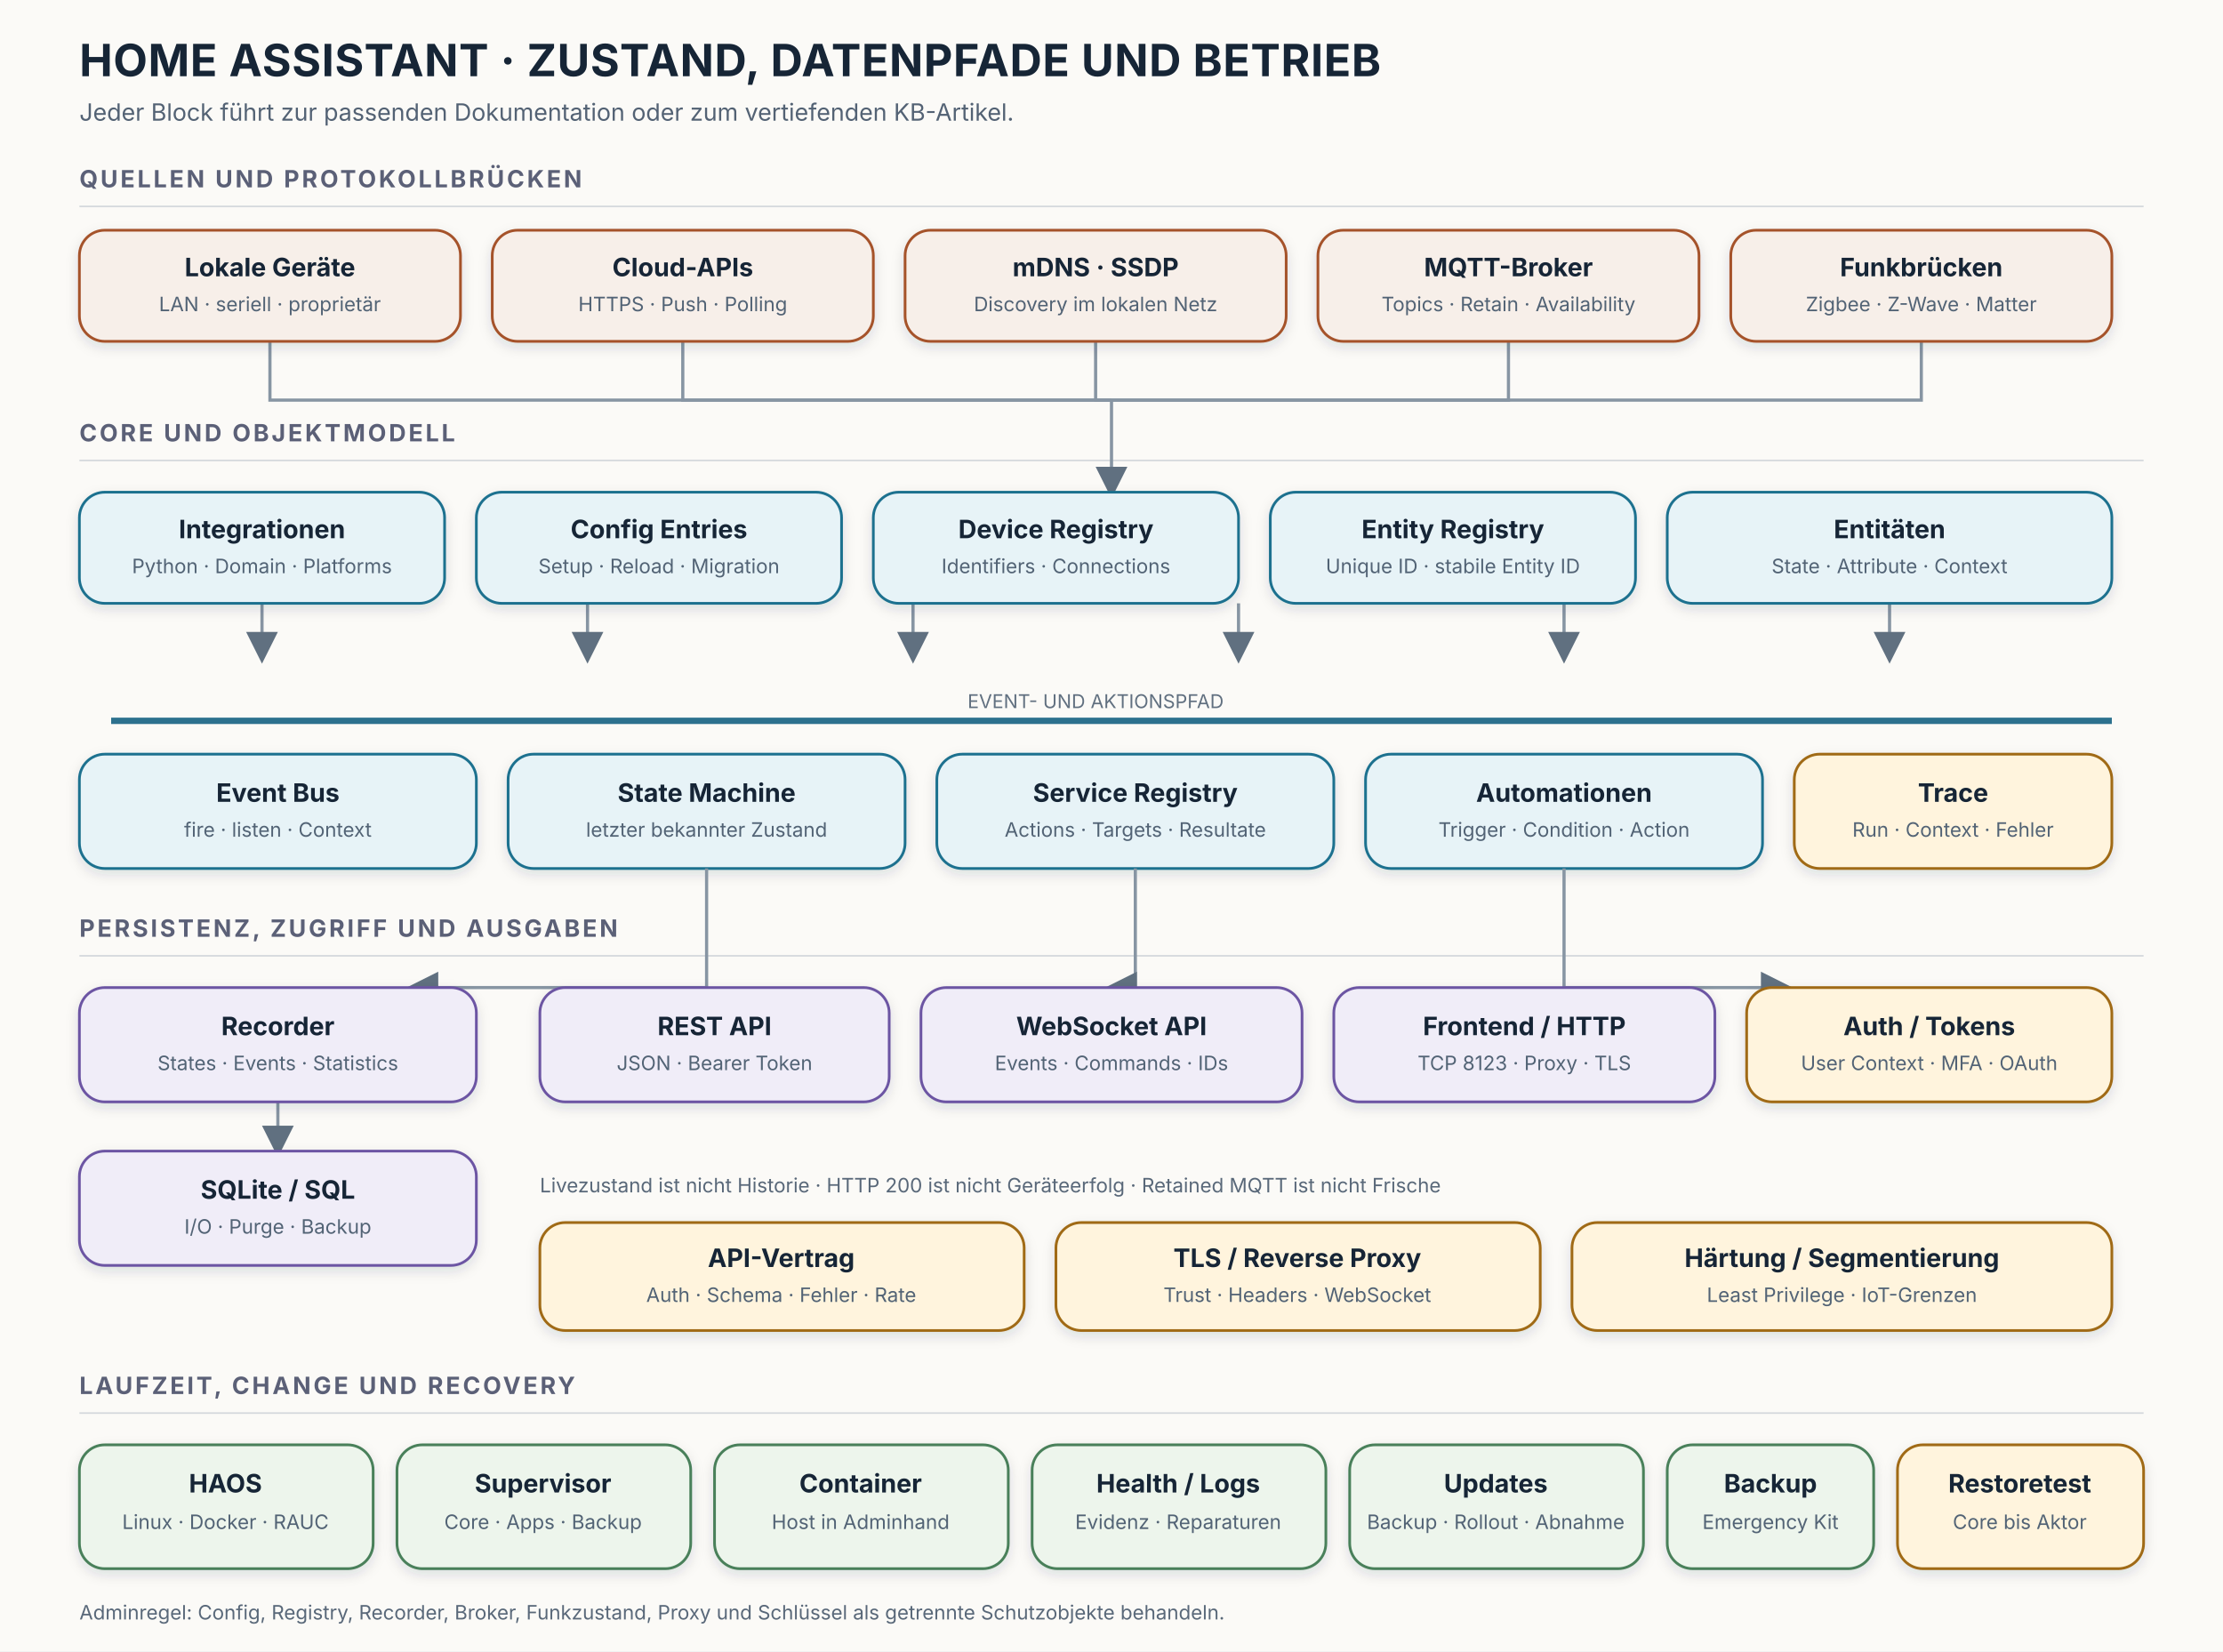
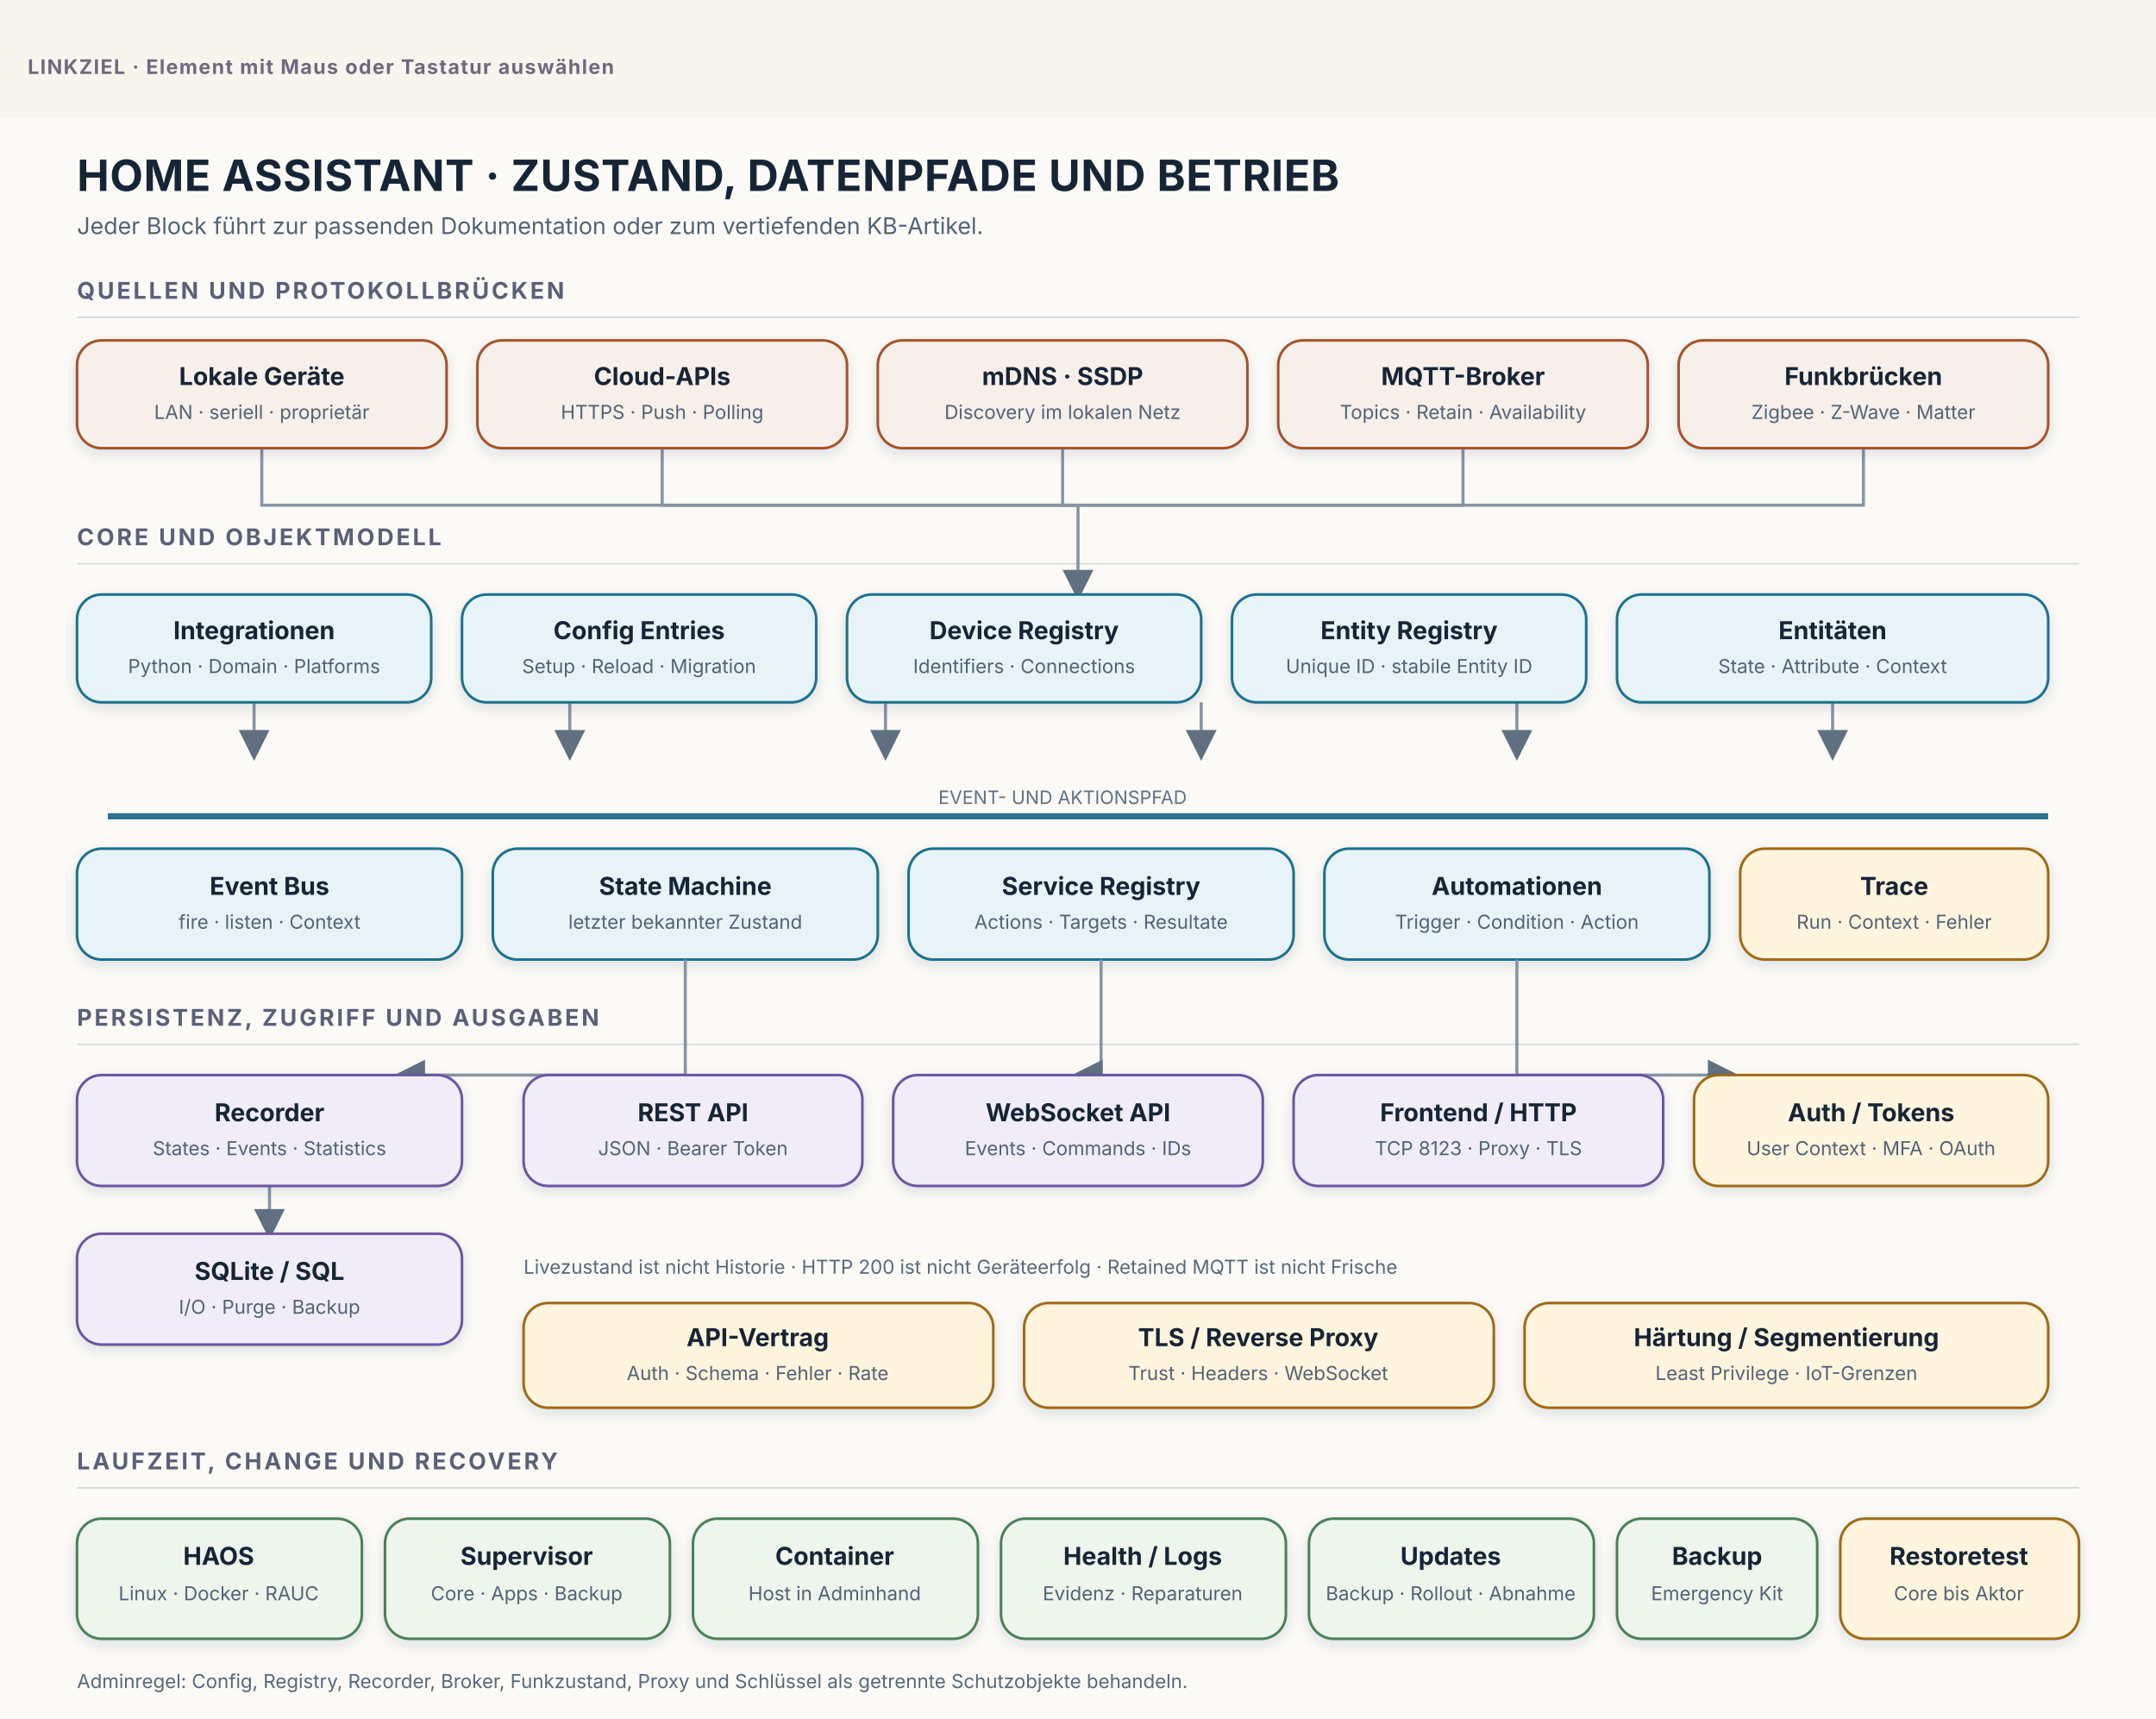
- <svg xmlns="http://www.w3.org/2000/svg" viewBox="0 0 1400 1040" role="img" aria-labelledby="title desc">
+ <svg xmlns="http://www.w3.org/2000/svg" viewBox="0 -76 1400 1116" role="img" aria-labelledby="title desc">
  <defs>
    <marker id="arrow" markerWidth="10" markerHeight="10" refX="8" refY="5" orient="auto">
      <path d="M0 0L10 5L0 10Z" fill="#607080" />
    </marker>
    <filter id="shadow" x="-10%" y="-15%" width="120%" height="140%">
      <feDropShadow dx="0" dy="3" stdDeviation="4" flood-color="#203040" flood-opacity=".13" />
    </filter>
    <style>
      :root{color-scheme:light} text{font-family:Inter,Segoe UI,Arial,sans-serif;fill:#162536}.title{font-size:28px;font-weight:750;letter-spacing:.4px}.subtitle{font-size:15px;fill:#536274}.band-title{font-size:15px;font-weight:750;letter-spacing:1.6px;fill:#5b6077}.box rect{stroke-width:1.7;rx:16;filter:url(#shadow);transition:fill .16s ease,stroke .16s ease,transform .16s ease}.box text{pointer-events:none;text-anchor:middle}.box .name{font-size:16px;font-weight:750}.box .small{font-size:12.5px;fill:#526375}.edge{fill:none;stroke:#8795a3;stroke-width:2;marker-end:url(#arrow)}.join{fill:none;stroke:#8795a3;stroke-width:2}.bus{fill:none;stroke:#2c718e;stroke-width:4}.source rect{fill:#f7efe9;stroke:#a5522b}.core rect{fill:#e7f3f7;stroke:#1f718f}.data rect{fill:#f0edf8;stroke:#6c55a3}.runtime rect{fill:#edf5ec;stroke:#49805a}.security rect{fill:#fff4dd;stroke:#a06b14}.box:hover rect,.box:focus rect{fill:#fff0b8;stroke:#9a5b00;transform:translateY(-3px)}.box:focus{outline:none}.box:focus rect{stroke-width:3}.label{font-size:12px;fill:#617080}.note{font-size:12.5px;fill:#596879}.rule{stroke:#d4d8dc;stroke-width:1}
    </style>
  </defs>
  <rect width="1400" height="1040" fill="#fbfaf7" />
  <text x="50" y="48" class="title">HOME ASSISTANT · ZUSTAND, DATENPFADE UND BETRIEB</text>
  <text x="50" y="76" class="subtitle">Jeder Block führt zur passenden Dokumentation oder zum vertiefenden KB-Artikel.</text>
  <text x="50" y="118" class="band-title">QUELLEN UND PROTOKOLLBRÜCKEN</text>
  <line x1="50" y1="130" x2="1350" y2="130" class="rule" />
  <path d="M170 215V252H700" class="join" />
  <path d="M430 215V252H700" class="join" />
  <path d="M690 215V252H700" class="join" />
  <path d="M950 215V252H700" class="join" />
  <path d="M1210 215V252H700" class="join" />
  <a data-link-hint="1" class="box source" href="https://www.home-assistant.io/integrations/" target="_top" tabindex="0" aria-label="Lokale Geräte und Dienste">
    <rect x="50" y="145" width="240" height="70" />
    <text x="170" y="174" class="name">Lokale Geräte</text>
    <text x="170" y="196" class="small">LAN · seriell · proprietär</text>
  </a>
  <a data-link-hint="2" class="box source" href="https://www.home-assistant.io/integrations/" target="_top" tabindex="0" aria-label="Hersteller-Cloud-APIs">
    <rect x="310" y="145" width="240" height="70" />
    <text x="430" y="174" class="name">Cloud-APIs</text>
    <text x="430" y="196" class="small">HTTPS · Push · Polling</text>
  </a>
  <a data-link-hint="3" class="box source" href="/kb/dns" target="_top" tabindex="0" aria-label="mDNS und SSDP Discovery">
    <rect x="570" y="145" width="240" height="70" />
    <text x="690" y="174" class="name">mDNS · SSDP</text>
    <text x="690" y="196" class="small">Discovery im lokalen Netz</text>
  </a>
  <a data-link-hint="4" class="box source" href="https://www.home-assistant.io/integrations/mqtt/" target="_top" tabindex="0" aria-label="MQTT Broker">
    <rect x="830" y="145" width="240" height="70" />
    <text x="950" y="174" class="name">MQTT-Broker</text>
    <text x="950" y="196" class="small">Topics · Retain · Availability</text>
  </a>
  <a data-link-hint="5" class="box source" href="https://www.home-assistant.io/integrations/matter/" target="_top" tabindex="0" aria-label="Funk- und Protokollbrücken">
    <rect x="1090" y="145" width="240" height="70" />
    <text x="1210" y="174" class="name">Funkbrücken</text>
    <text x="1210" y="196" class="small">Zigbee · Z-Wave · Matter</text>
  </a>
  <text x="50" y="278" class="band-title">CORE UND OBJEKTMODELL</text>
  <line x1="50" y1="290" x2="1350" y2="290" class="rule" />
  <path d="M700 252V310" class="edge" />
  <path d="M165 380V414" class="edge" />
  <path d="M370 380V414" class="edge" />
  <path d="M575 380V414" class="edge" />
  <path d="M780 380V414" class="edge" />
  <path d="M985 380V414" class="edge" />
  <path d="M1190 380V414" class="edge" />
  <a data-link-hint="6" class="box core" href="https://developers.home-assistant.io/docs/architecture_components/" target="_top" tabindex="0" aria-label="Python-Integrationen">
    <rect x="50" y="310" width="230" height="70" />
    <text x="165" y="339" class="name">Integrationen</text>
    <text x="165" y="361" class="small">Python · Domain · Platforms</text>
  </a>
  <a data-link-hint="7" class="box core" href="https://developers.home-assistant.io/docs/config_entries_index/" target="_top" tabindex="0" aria-label="Config Entries">
    <rect x="300" y="310" width="230" height="70" />
    <text x="415" y="339" class="name">Config Entries</text>
    <text x="415" y="361" class="small">Setup · Reload · Migration</text>
  </a>
  <a data-link-hint="8" class="box core" href="https://developers.home-assistant.io/docs/device_registry_index/" target="_top" tabindex="0" aria-label="Device Registry">
    <rect x="550" y="310" width="230" height="70" />
    <text x="665" y="339" class="name">Device Registry</text>
    <text x="665" y="361" class="small">Identifiers · Connections</text>
  </a>
  <a data-link-hint="9" class="box core" href="https://developers.home-assistant.io/docs/entity_registry_index/" target="_top" tabindex="0" aria-label="Entity Registry">
    <rect x="800" y="310" width="230" height="70" />
    <text x="915" y="339" class="name">Entity Registry</text>
    <text x="915" y="361" class="small">Unique ID · stabile Entity ID</text>
  </a>
  <a data-link-hint="10" class="box core" href="https://developers.home-assistant.io/docs/architecture/devices-and-services/" target="_top" tabindex="0" aria-label="Entitäten">
    <rect x="1050" y="310" width="280" height="70" />
    <text x="1190" y="339" class="name">Entitäten</text>
    <text x="1190" y="361" class="small">State · Attribute · Context</text>
  </a>
  <path d="M70 454H1330" class="bus" />
  <text x="690" y="446" class="label" text-anchor="middle">EVENT- UND AKTIONSPFAD</text>
  <a data-link-hint="11" class="box core" href="https://developers.home-assistant.io/docs/architecture/core/" target="_top" tabindex="0" aria-label="Event Bus">
    <rect x="50" y="475" width="250" height="72" />
    <text x="175" y="505" class="name">Event Bus</text>
    <text x="175" y="527" class="small">fire · listen · Context</text>
  </a>
  <a data-link-hint="12" class="box core" href="https://developers.home-assistant.io/docs/architecture/core/" target="_top" tabindex="0" aria-label="State Machine">
    <rect x="320" y="475" width="250" height="72" />
    <text x="445" y="505" class="name">State Machine</text>
    <text x="445" y="527" class="small">letzter bekannter Zustand</text>
  </a>
  <a data-link-hint="13" class="box core" href="https://developers.home-assistant.io/docs/architecture/core/" target="_top" tabindex="0" aria-label="Service Registry">
    <rect x="590" y="475" width="250" height="72" />
    <text x="715" y="505" class="name">Service Registry</text>
    <text x="715" y="527" class="small">Actions · Targets · Resultate</text>
  </a>
  <a data-link-hint="14" class="box core" href="https://www.home-assistant.io/docs/automation/basics/" target="_top" tabindex="0" aria-label="Automationen und Scripts">
    <rect x="860" y="475" width="250" height="72" />
    <text x="985" y="505" class="name">Automationen</text>
    <text x="985" y="527" class="small">Trigger · Condition · Action</text>
  </a>
  <a data-link-hint="15" class="box security" href="/kb/troubleshooting" target="_top" tabindex="0" aria-label="Automation Traces und Kontext">
    <rect x="1130" y="475" width="200" height="72" />
    <text x="1230" y="505" class="name">Trace</text>
    <text x="1230" y="527" class="small">Run · Context · Fehler</text>
  </a>
  <text x="50" y="590" class="band-title">PERSISTENZ, ZUGRIFF UND AUSGABEN</text>
  <line x1="50" y1="602" x2="1350" y2="602" class="rule" />
  <path d="M445 547V622H260" class="edge" />
  <path d="M175 694V725" class="edge" />
  <path d="M985 547V622H1125" class="edge" />
  <path d="M715 547V622H700" class="edge" />
  <a data-link-hint="16" class="box data" href="https://www.home-assistant.io/integrations/recorder/" target="_top" tabindex="0" aria-label="Recorder">
    <rect x="50" y="622" width="250" height="72" />
    <text x="175" y="652" class="name">Recorder</text>
    <text x="175" y="674" class="small">States · Events · Statistics</text>
  </a>
  <a data-link-hint="17" class="box data" href="/kb/storage" target="_top" tabindex="0" aria-label="SQLite oder externe SQL-Datenbank">
    <rect x="50" y="725" width="250" height="72" />
    <text x="175" y="755" class="name">SQLite / SQL</text>
    <text x="175" y="777" class="small">I/O · Purge · Backup</text>
  </a>
  <a data-link-hint="18" class="box data" href="https://developers.home-assistant.io/docs/api/rest/" target="_top" tabindex="0" aria-label="REST API">
    <rect x="340" y="622" width="220" height="72" />
    <text x="450" y="652" class="name">REST API</text>
    <text x="450" y="674" class="small">JSON · Bearer Token</text>
  </a>
  <a data-link-hint="19" class="box data" href="https://developers.home-assistant.io/docs/api/websocket/" target="_top" tabindex="0" aria-label="WebSocket API">
    <rect x="580" y="622" width="240" height="72" />
    <text x="700" y="652" class="name">WebSocket API</text>
    <text x="700" y="674" class="small">Events · Commands · IDs</text>
  </a>
  <a data-link-hint="20" class="box data" href="https://www.home-assistant.io/integrations/http/" target="_top" tabindex="0" aria-label="Frontend und HTTP">
    <rect x="840" y="622" width="240" height="72" />
    <text x="960" y="652" class="name">Frontend / HTTP</text>
    <text x="960" y="674" class="small">TCP 8123 · Proxy · TLS</text>
  </a>
  <a data-link-hint="21" class="box security" href="https://developers.home-assistant.io/docs/auth_api/" target="_top" tabindex="0" aria-label="Benutzer, Tokens und MFA">
    <rect x="1100" y="622" width="230" height="72" />
    <text x="1215" y="652" class="name">Auth / Tokens</text>
    <text x="1215" y="674" class="small">User Context · MFA · OAuth</text>
  </a>
  <text x="340" y="751" class="note">Livezustand ist nicht Historie · HTTP 200 ist nicht Geräteerfolg · Retained MQTT ist nicht Frische</text>
  <a data-link-hint="22" class="box security" href="/kb/apis" target="_top" tabindex="0" aria-label="API-Verträge und Monitoring">
    <rect x="340" y="770" width="305" height="68" />
    <text x="492" y="798" class="name">API-Vertrag</text>
    <text x="492" y="820" class="small">Auth · Schema · Fehler · Rate</text>
  </a>
  <a data-link-hint="23" class="box security" href="/kb/tls" target="_top" tabindex="0" aria-label="TLS und Reverse Proxy">
    <rect x="665" y="770" width="305" height="68" />
    <text x="817" y="798" class="name">TLS / Reverse Proxy</text>
    <text x="817" y="820" class="small">Trust · Headers · WebSocket</text>
  </a>
  <a data-link-hint="24" class="box security" href="/kb/haertung" target="_top" tabindex="0" aria-label="Härtung und Netzwerksegmentierung">
    <rect x="990" y="770" width="340" height="68" />
    <text x="1160" y="798" class="name">Härtung / Segmentierung</text>
    <text x="1160" y="820" class="small">Least Privilege · IoT-Grenzen</text>
  </a>
  <text x="50" y="878" class="band-title">LAUFZEIT, CHANGE UND RECOVERY</text>
  <line x1="50" y1="890" x2="1350" y2="890" class="rule" />
  <a data-link-hint="25" class="box runtime" href="https://developers.home-assistant.io/docs/operating-system/" target="_top" tabindex="0" aria-label="Home Assistant OS">
    <rect x="50" y="910" width="185" height="78" />
    <text x="142" y="940" class="name">HAOS</text>
    <text x="142" y="963" class="small">Linux · Docker · RAUC</text>
  </a>
  <a data-link-hint="26" class="box runtime" href="https://developers.home-assistant.io/docs/supervisor/" target="_top" tabindex="0" aria-label="Supervisor">
    <rect x="250" y="910" width="185" height="78" />
    <text x="342" y="940" class="name">Supervisor</text>
    <text x="342" y="963" class="small">Core · Apps · Backup</text>
  </a>
  <a data-link-hint="27" class="box runtime" href="/kb/container" target="_top" tabindex="0" aria-label="Home Assistant Container">
    <rect x="450" y="910" width="185" height="78" />
    <text x="542" y="940" class="name">Container</text>
    <text x="542" y="963" class="small">Host in Adminhand</text>
  </a>
  <a data-link-hint="28" class="box runtime" href="https://www.home-assistant.io/integrations/system_health/" target="_top" tabindex="0" aria-label="System Health und Logs">
    <rect x="650" y="910" width="185" height="78" />
    <text x="742" y="940" class="name">Health / Logs</text>
    <text x="742" y="963" class="small">Evidenz · Reparaturen</text>
  </a>
  <a data-link-hint="29" class="box runtime" href="/kb/releases" target="_top" tabindex="0" aria-label="Updates und kontrollierter Rollout">
    <rect x="850" y="910" width="185" height="78" />
    <text x="942" y="940" class="name">Updates</text>
    <text x="942" y="963" class="small">Backup · Rollout · Abnahme</text>
  </a>
  <a data-link-hint="30" class="box runtime" href="https://www.home-assistant.io/common-tasks/general/" target="_top" tabindex="0" aria-label="Verschlüsselte Home Assistant Backups">
    <rect x="1050" y="910" width="130" height="78" />
    <text x="1115" y="940" class="name">Backup</text>
    <text x="1115" y="963" class="small">Emergency Kit</text>
  </a>
  <a data-link-hint="31" class="box security" href="/kb/backup-dr" target="_top" tabindex="0" aria-label="Restoretest und Disaster Recovery">
    <rect x="1195" y="910" width="155" height="78" />
    <text x="1272" y="940" class="name">Restoretest</text>
    <text x="1272" y="963" class="small">Core bis Aktor</text>
  </a>
  <text x="50" y="1020" class="note">Adminregel: Config, Registry, Recorder, Broker, Funkzustand, Proxy und Schlüssel als getrennte Schutzobjekte behandeln.</text>
  <style>
+     .link-target-gutter{fill:#f8f5ef}
+     .link-target-placeholder{font:650 13px system-ui,-apple-system,"Segoe UI",sans-serif;letter-spacing:.06em;fill:#6f697e}
    .link-target-ui{opacity:0;transition:opacity .12s ease;pointer-events:none}
    svg:has(a[href]:hover) .link-target-ui,svg:has(a[href]:focus) .link-target-ui{opacity:1}
    .link-target-backdrop{fill:#13263a;stroke:#ffffff;stroke-width:2}
    .link-target-copy{opacity:0}
    .link-target-label{font:700 16px system-ui,-apple-system,"Segoe UI",sans-serif;fill:#ffffff}
    .link-target-address{font:500 12px ui-monospace,"SFMono-Regular",Consolas,monospace;fill:#bfe7ff}
svg:has(a[data-link-hint="1"]:hover) .link-target-copy-1,svg:has(a[data-link-hint="1"]:focus) .link-target-copy-1{opacity:1}
svg:has(a[data-link-hint="2"]:hover) .link-target-copy-2,svg:has(a[data-link-hint="2"]:focus) .link-target-copy-2{opacity:1}
svg:has(a[data-link-hint="3"]:hover) .link-target-copy-3,svg:has(a[data-link-hint="3"]:focus) .link-target-copy-3{opacity:1}
svg:has(a[data-link-hint="4"]:hover) .link-target-copy-4,svg:has(a[data-link-hint="4"]:focus) .link-target-copy-4{opacity:1}
svg:has(a[data-link-hint="5"]:hover) .link-target-copy-5,svg:has(a[data-link-hint="5"]:focus) .link-target-copy-5{opacity:1}
svg:has(a[data-link-hint="6"]:hover) .link-target-copy-6,svg:has(a[data-link-hint="6"]:focus) .link-target-copy-6{opacity:1}
svg:has(a[data-link-hint="7"]:hover) .link-target-copy-7,svg:has(a[data-link-hint="7"]:focus) .link-target-copy-7{opacity:1}
svg:has(a[data-link-hint="8"]:hover) .link-target-copy-8,svg:has(a[data-link-hint="8"]:focus) .link-target-copy-8{opacity:1}
svg:has(a[data-link-hint="9"]:hover) .link-target-copy-9,svg:has(a[data-link-hint="9"]:focus) .link-target-copy-9{opacity:1}
svg:has(a[data-link-hint="10"]:hover) .link-target-copy-10,svg:has(a[data-link-hint="10"]:focus) .link-target-copy-10{opacity:1}
svg:has(a[data-link-hint="11"]:hover) .link-target-copy-11,svg:has(a[data-link-hint="11"]:focus) .link-target-copy-11{opacity:1}
svg:has(a[data-link-hint="12"]:hover) .link-target-copy-12,svg:has(a[data-link-hint="12"]:focus) .link-target-copy-12{opacity:1}
svg:has(a[data-link-hint="13"]:hover) .link-target-copy-13,svg:has(a[data-link-hint="13"]:focus) .link-target-copy-13{opacity:1}
svg:has(a[data-link-hint="14"]:hover) .link-target-copy-14,svg:has(a[data-link-hint="14"]:focus) .link-target-copy-14{opacity:1}
svg:has(a[data-link-hint="15"]:hover) .link-target-copy-15,svg:has(a[data-link-hint="15"]:focus) .link-target-copy-15{opacity:1}
svg:has(a[data-link-hint="16"]:hover) .link-target-copy-16,svg:has(a[data-link-hint="16"]:focus) .link-target-copy-16{opacity:1}
svg:has(a[data-link-hint="17"]:hover) .link-target-copy-17,svg:has(a[data-link-hint="17"]:focus) .link-target-copy-17{opacity:1}
svg:has(a[data-link-hint="18"]:hover) .link-target-copy-18,svg:has(a[data-link-hint="18"]:focus) .link-target-copy-18{opacity:1}
svg:has(a[data-link-hint="19"]:hover) .link-target-copy-19,svg:has(a[data-link-hint="19"]:focus) .link-target-copy-19{opacity:1}
svg:has(a[data-link-hint="20"]:hover) .link-target-copy-20,svg:has(a[data-link-hint="20"]:focus) .link-target-copy-20{opacity:1}
svg:has(a[data-link-hint="21"]:hover) .link-target-copy-21,svg:has(a[data-link-hint="21"]:focus) .link-target-copy-21{opacity:1}
svg:has(a[data-link-hint="22"]:hover) .link-target-copy-22,svg:has(a[data-link-hint="22"]:focus) .link-target-copy-22{opacity:1}
svg:has(a[data-link-hint="23"]:hover) .link-target-copy-23,svg:has(a[data-link-hint="23"]:focus) .link-target-copy-23{opacity:1}
svg:has(a[data-link-hint="24"]:hover) .link-target-copy-24,svg:has(a[data-link-hint="24"]:focus) .link-target-copy-24{opacity:1}
svg:has(a[data-link-hint="25"]:hover) .link-target-copy-25,svg:has(a[data-link-hint="25"]:focus) .link-target-copy-25{opacity:1}
svg:has(a[data-link-hint="26"]:hover) .link-target-copy-26,svg:has(a[data-link-hint="26"]:focus) .link-target-copy-26{opacity:1}
svg:has(a[data-link-hint="27"]:hover) .link-target-copy-27,svg:has(a[data-link-hint="27"]:focus) .link-target-copy-27{opacity:1}
svg:has(a[data-link-hint="28"]:hover) .link-target-copy-28,svg:has(a[data-link-hint="28"]:focus) .link-target-copy-28{opacity:1}
svg:has(a[data-link-hint="29"]:hover) .link-target-copy-29,svg:has(a[data-link-hint="29"]:focus) .link-target-copy-29{opacity:1}
svg:has(a[data-link-hint="30"]:hover) .link-target-copy-30,svg:has(a[data-link-hint="30"]:focus) .link-target-copy-30{opacity:1}
svg:has(a[data-link-hint="31"]:hover) .link-target-copy-31,svg:has(a[data-link-hint="31"]:focus) .link-target-copy-31{opacity:1}
  </style>
+   <rect class="link-target-gutter" x="0" y="-76" width="1400" height="76" />
+   <text class="link-target-placeholder" x="18" y="-28">LINKZIEL · Element mit Maus oder Tastatur auswählen</text>
  <g class="link-target-ui" aria-hidden="true" pointer-events="none">
-     <rect class="link-target-backdrop" x="12" y="10" width="1376" height="62" rx="12" />
+     <rect class="link-target-backdrop" x="12" y="-70" width="1376" height="62" rx="12" />
    <g class="link-target-copy link-target-copy-1">
-       <text class="link-target-label" x="26" y="38">Öffnet: Lokale Geräte und Dienste</text>
-       <text class="link-target-address" x="26" y="60">Ziel: https://www.home-assistant.io/integrations/</text>
+       <text class="link-target-label" x="26" y="-42">Öffnet: Lokale Geräte und Dienste</text>
+       <text class="link-target-address" x="26" y="-20">Ziel: https://www.home-assistant.io/integrations/</text>
    </g>
    <g class="link-target-copy link-target-copy-2">
-       <text class="link-target-label" x="26" y="38">Öffnet: Hersteller-Cloud-APIs</text>
-       <text class="link-target-address" x="26" y="60">Ziel: https://www.home-assistant.io/integrations/</text>
+       <text class="link-target-label" x="26" y="-42">Öffnet: Hersteller-Cloud-APIs</text>
+       <text class="link-target-address" x="26" y="-20">Ziel: https://www.home-assistant.io/integrations/</text>
    </g>
    <g class="link-target-copy link-target-copy-3">
-       <text class="link-target-label" x="26" y="38">Öffnet: mDNS und SSDP Discovery</text>
-       <text class="link-target-address" x="26" y="60">Ziel: /kb/dns</text>
+       <text class="link-target-label" x="26" y="-42">Öffnet: mDNS und SSDP Discovery</text>
+       <text class="link-target-address" x="26" y="-20">Ziel: /kb/dns</text>
    </g>
    <g class="link-target-copy link-target-copy-4">
-       <text class="link-target-label" x="26" y="38">Öffnet: MQTT Broker</text>
-       <text class="link-target-address" x="26" y="60">Ziel: https://www.home-assistant.io/integrations/mqtt/</text>
+       <text class="link-target-label" x="26" y="-42">Öffnet: MQTT Broker</text>
+       <text class="link-target-address" x="26" y="-20">Ziel: https://www.home-assistant.io/integrations/mqtt/</text>
    </g>
    <g class="link-target-copy link-target-copy-5">
-       <text class="link-target-label" x="26" y="38">Öffnet: Funk- und Protokollbrücken</text>
-       <text class="link-target-address" x="26" y="60">Ziel: https://www.home-assistant.io/integrations/matter/</text>
+       <text class="link-target-label" x="26" y="-42">Öffnet: Funk- und Protokollbrücken</text>
+       <text class="link-target-address" x="26" y="-20">Ziel: https://www.home-assistant.io/integrations/matter/</text>
    </g>
    <g class="link-target-copy link-target-copy-6">
-       <text class="link-target-label" x="26" y="38">Öffnet: Python-Integrationen</text>
-       <text class="link-target-address" x="26" y="60">Ziel: https://developers.home-assistant.io/docs/architecture_components/</text>
+       <text class="link-target-label" x="26" y="-42">Öffnet: Python-Integrationen</text>
+       <text class="link-target-address" x="26" y="-20">Ziel: https://developers.home-assistant.io/docs/architecture_components/</text>
    </g>
    <g class="link-target-copy link-target-copy-7">
-       <text class="link-target-label" x="26" y="38">Öffnet: Config Entries</text>
-       <text class="link-target-address" x="26" y="60">Ziel: https://developers.home-assistant.io/docs/config_entries_index/</text>
+       <text class="link-target-label" x="26" y="-42">Öffnet: Config Entries</text>
+       <text class="link-target-address" x="26" y="-20">Ziel: https://developers.home-assistant.io/docs/config_entries_index/</text>
    </g>
    <g class="link-target-copy link-target-copy-8">
-       <text class="link-target-label" x="26" y="38">Öffnet: Device Registry</text>
-       <text class="link-target-address" x="26" y="60">Ziel: https://developers.home-assistant.io/docs/device_registry_index/</text>
+       <text class="link-target-label" x="26" y="-42">Öffnet: Device Registry</text>
+       <text class="link-target-address" x="26" y="-20">Ziel: https://developers.home-assistant.io/docs/device_registry_index/</text>
    </g>
    <g class="link-target-copy link-target-copy-9">
-       <text class="link-target-label" x="26" y="38">Öffnet: Entity Registry</text>
-       <text class="link-target-address" x="26" y="60">Ziel: https://developers.home-assistant.io/docs/entity_registry_index/</text>
+       <text class="link-target-label" x="26" y="-42">Öffnet: Entity Registry</text>
+       <text class="link-target-address" x="26" y="-20">Ziel: https://developers.home-assistant.io/docs/entity_registry_index/</text>
    </g>
    <g class="link-target-copy link-target-copy-10">
-       <text class="link-target-label" x="26" y="38">Öffnet: Entitäten</text>
-       <text class="link-target-address" x="26" y="60">Ziel: https://developers.home-assistant.io/docs/architecture/devices-and-services/</text>
+       <text class="link-target-label" x="26" y="-42">Öffnet: Entitäten</text>
+       <text class="link-target-address" x="26" y="-20">Ziel: https://developers.home-assistant.io/docs/architecture/devices-and-services/</text>
    </g>
    <g class="link-target-copy link-target-copy-11">
-       <text class="link-target-label" x="26" y="38">Öffnet: Event Bus</text>
-       <text class="link-target-address" x="26" y="60">Ziel: https://developers.home-assistant.io/docs/architecture/core/</text>
+       <text class="link-target-label" x="26" y="-42">Öffnet: Event Bus</text>
+       <text class="link-target-address" x="26" y="-20">Ziel: https://developers.home-assistant.io/docs/architecture/core/</text>
    </g>
    <g class="link-target-copy link-target-copy-12">
-       <text class="link-target-label" x="26" y="38">Öffnet: State Machine</text>
-       <text class="link-target-address" x="26" y="60">Ziel: https://developers.home-assistant.io/docs/architecture/core/</text>
+       <text class="link-target-label" x="26" y="-42">Öffnet: State Machine</text>
+       <text class="link-target-address" x="26" y="-20">Ziel: https://developers.home-assistant.io/docs/architecture/core/</text>
    </g>
    <g class="link-target-copy link-target-copy-13">
-       <text class="link-target-label" x="26" y="38">Öffnet: Service Registry</text>
-       <text class="link-target-address" x="26" y="60">Ziel: https://developers.home-assistant.io/docs/architecture/core/</text>
+       <text class="link-target-label" x="26" y="-42">Öffnet: Service Registry</text>
+       <text class="link-target-address" x="26" y="-20">Ziel: https://developers.home-assistant.io/docs/architecture/core/</text>
    </g>
    <g class="link-target-copy link-target-copy-14">
-       <text class="link-target-label" x="26" y="38">Öffnet: Automationen und Scripts</text>
-       <text class="link-target-address" x="26" y="60">Ziel: https://www.home-assistant.io/docs/automation/basics/</text>
+       <text class="link-target-label" x="26" y="-42">Öffnet: Automationen und Scripts</text>
+       <text class="link-target-address" x="26" y="-20">Ziel: https://www.home-assistant.io/docs/automation/basics/</text>
    </g>
    <g class="link-target-copy link-target-copy-15">
-       <text class="link-target-label" x="26" y="38">Öffnet: Automation Traces und Kontext</text>
-       <text class="link-target-address" x="26" y="60">Ziel: /kb/troubleshooting</text>
+       <text class="link-target-label" x="26" y="-42">Öffnet: Automation Traces und Kontext</text>
+       <text class="link-target-address" x="26" y="-20">Ziel: /kb/troubleshooting</text>
    </g>
    <g class="link-target-copy link-target-copy-16">
-       <text class="link-target-label" x="26" y="38">Öffnet: Recorder</text>
-       <text class="link-target-address" x="26" y="60">Ziel: https://www.home-assistant.io/integrations/recorder/</text>
+       <text class="link-target-label" x="26" y="-42">Öffnet: Recorder</text>
+       <text class="link-target-address" x="26" y="-20">Ziel: https://www.home-assistant.io/integrations/recorder/</text>
    </g>
    <g class="link-target-copy link-target-copy-17">
-       <text class="link-target-label" x="26" y="38">Öffnet: SQLite oder externe SQL-Datenbank</text>
-       <text class="link-target-address" x="26" y="60">Ziel: /kb/storage</text>
+       <text class="link-target-label" x="26" y="-42">Öffnet: SQLite oder externe SQL-Datenbank</text>
+       <text class="link-target-address" x="26" y="-20">Ziel: /kb/storage</text>
    </g>
    <g class="link-target-copy link-target-copy-18">
-       <text class="link-target-label" x="26" y="38">Öffnet: REST API</text>
-       <text class="link-target-address" x="26" y="60">Ziel: https://developers.home-assistant.io/docs/api/rest/</text>
+       <text class="link-target-label" x="26" y="-42">Öffnet: REST API</text>
+       <text class="link-target-address" x="26" y="-20">Ziel: https://developers.home-assistant.io/docs/api/rest/</text>
    </g>
    <g class="link-target-copy link-target-copy-19">
-       <text class="link-target-label" x="26" y="38">Öffnet: WebSocket API</text>
-       <text class="link-target-address" x="26" y="60">Ziel: https://developers.home-assistant.io/docs/api/websocket/</text>
+       <text class="link-target-label" x="26" y="-42">Öffnet: WebSocket API</text>
+       <text class="link-target-address" x="26" y="-20">Ziel: https://developers.home-assistant.io/docs/api/websocket/</text>
    </g>
    <g class="link-target-copy link-target-copy-20">
-       <text class="link-target-label" x="26" y="38">Öffnet: Frontend und HTTP</text>
-       <text class="link-target-address" x="26" y="60">Ziel: https://www.home-assistant.io/integrations/http/</text>
+       <text class="link-target-label" x="26" y="-42">Öffnet: Frontend und HTTP</text>
+       <text class="link-target-address" x="26" y="-20">Ziel: https://www.home-assistant.io/integrations/http/</text>
    </g>
    <g class="link-target-copy link-target-copy-21">
-       <text class="link-target-label" x="26" y="38">Öffnet: Benutzer, Tokens und MFA</text>
-       <text class="link-target-address" x="26" y="60">Ziel: https://developers.home-assistant.io/docs/auth_api/</text>
+       <text class="link-target-label" x="26" y="-42">Öffnet: Benutzer, Tokens und MFA</text>
+       <text class="link-target-address" x="26" y="-20">Ziel: https://developers.home-assistant.io/docs/auth_api/</text>
    </g>
    <g class="link-target-copy link-target-copy-22">
-       <text class="link-target-label" x="26" y="38">Öffnet: API-Verträge und Monitoring</text>
-       <text class="link-target-address" x="26" y="60">Ziel: /kb/apis</text>
+       <text class="link-target-label" x="26" y="-42">Öffnet: API-Verträge und Monitoring</text>
+       <text class="link-target-address" x="26" y="-20">Ziel: /kb/apis</text>
    </g>
    <g class="link-target-copy link-target-copy-23">
-       <text class="link-target-label" x="26" y="38">Öffnet: TLS und Reverse Proxy</text>
-       <text class="link-target-address" x="26" y="60">Ziel: /kb/tls</text>
+       <text class="link-target-label" x="26" y="-42">Öffnet: TLS und Reverse Proxy</text>
+       <text class="link-target-address" x="26" y="-20">Ziel: /kb/tls</text>
    </g>
    <g class="link-target-copy link-target-copy-24">
-       <text class="link-target-label" x="26" y="38">Öffnet: Härtung und Netzwerksegmentierung</text>
-       <text class="link-target-address" x="26" y="60">Ziel: /kb/haertung</text>
+       <text class="link-target-label" x="26" y="-42">Öffnet: Härtung und Netzwerksegmentierung</text>
+       <text class="link-target-address" x="26" y="-20">Ziel: /kb/haertung</text>
    </g>
    <g class="link-target-copy link-target-copy-25">
-       <text class="link-target-label" x="26" y="38">Öffnet: Home Assistant OS</text>
-       <text class="link-target-address" x="26" y="60">Ziel: https://developers.home-assistant.io/docs/operating-system/</text>
+       <text class="link-target-label" x="26" y="-42">Öffnet: Home Assistant OS</text>
+       <text class="link-target-address" x="26" y="-20">Ziel: https://developers.home-assistant.io/docs/operating-system/</text>
    </g>
    <g class="link-target-copy link-target-copy-26">
-       <text class="link-target-label" x="26" y="38">Öffnet: Supervisor</text>
-       <text class="link-target-address" x="26" y="60">Ziel: https://developers.home-assistant.io/docs/supervisor/</text>
+       <text class="link-target-label" x="26" y="-42">Öffnet: Supervisor</text>
+       <text class="link-target-address" x="26" y="-20">Ziel: https://developers.home-assistant.io/docs/supervisor/</text>
    </g>
    <g class="link-target-copy link-target-copy-27">
-       <text class="link-target-label" x="26" y="38">Öffnet: Home Assistant Container</text>
-       <text class="link-target-address" x="26" y="60">Ziel: /kb/container</text>
+       <text class="link-target-label" x="26" y="-42">Öffnet: Home Assistant Container</text>
+       <text class="link-target-address" x="26" y="-20">Ziel: /kb/container</text>
    </g>
    <g class="link-target-copy link-target-copy-28">
-       <text class="link-target-label" x="26" y="38">Öffnet: System Health und Logs</text>
-       <text class="link-target-address" x="26" y="60">Ziel: https://www.home-assistant.io/integrations/system_health/</text>
+       <text class="link-target-label" x="26" y="-42">Öffnet: System Health und Logs</text>
+       <text class="link-target-address" x="26" y="-20">Ziel: https://www.home-assistant.io/integrations/system_health/</text>
    </g>
    <g class="link-target-copy link-target-copy-29">
-       <text class="link-target-label" x="26" y="38">Öffnet: Updates und kontrollierter Rollout</text>
-       <text class="link-target-address" x="26" y="60">Ziel: /kb/releases</text>
+       <text class="link-target-label" x="26" y="-42">Öffnet: Updates und kontrollierter Rollout</text>
+       <text class="link-target-address" x="26" y="-20">Ziel: /kb/releases</text>
    </g>
    <g class="link-target-copy link-target-copy-30">
-       <text class="link-target-label" x="26" y="38">Öffnet: Verschlüsselte Home Assistant Backups</text>
-       <text class="link-target-address" x="26" y="60">Ziel: https://www.home-assistant.io/common-tasks/general/</text>
+       <text class="link-target-label" x="26" y="-42">Öffnet: Verschlüsselte Home Assistant Backups</text>
+       <text class="link-target-address" x="26" y="-20">Ziel: https://www.home-assistant.io/common-tasks/general/</text>
    </g>
    <g class="link-target-copy link-target-copy-31">
-       <text class="link-target-label" x="26" y="38">Öffnet: Restoretest und Disaster Recovery</text>
-       <text class="link-target-address" x="26" y="60">Ziel: /kb/backup-dr</text>
+       <text class="link-target-label" x="26" y="-42">Öffnet: Restoretest und Disaster Recovery</text>
+       <text class="link-target-address" x="26" y="-20">Ziel: /kb/backup-dr</text>
    </g>
  </g>
</svg>
